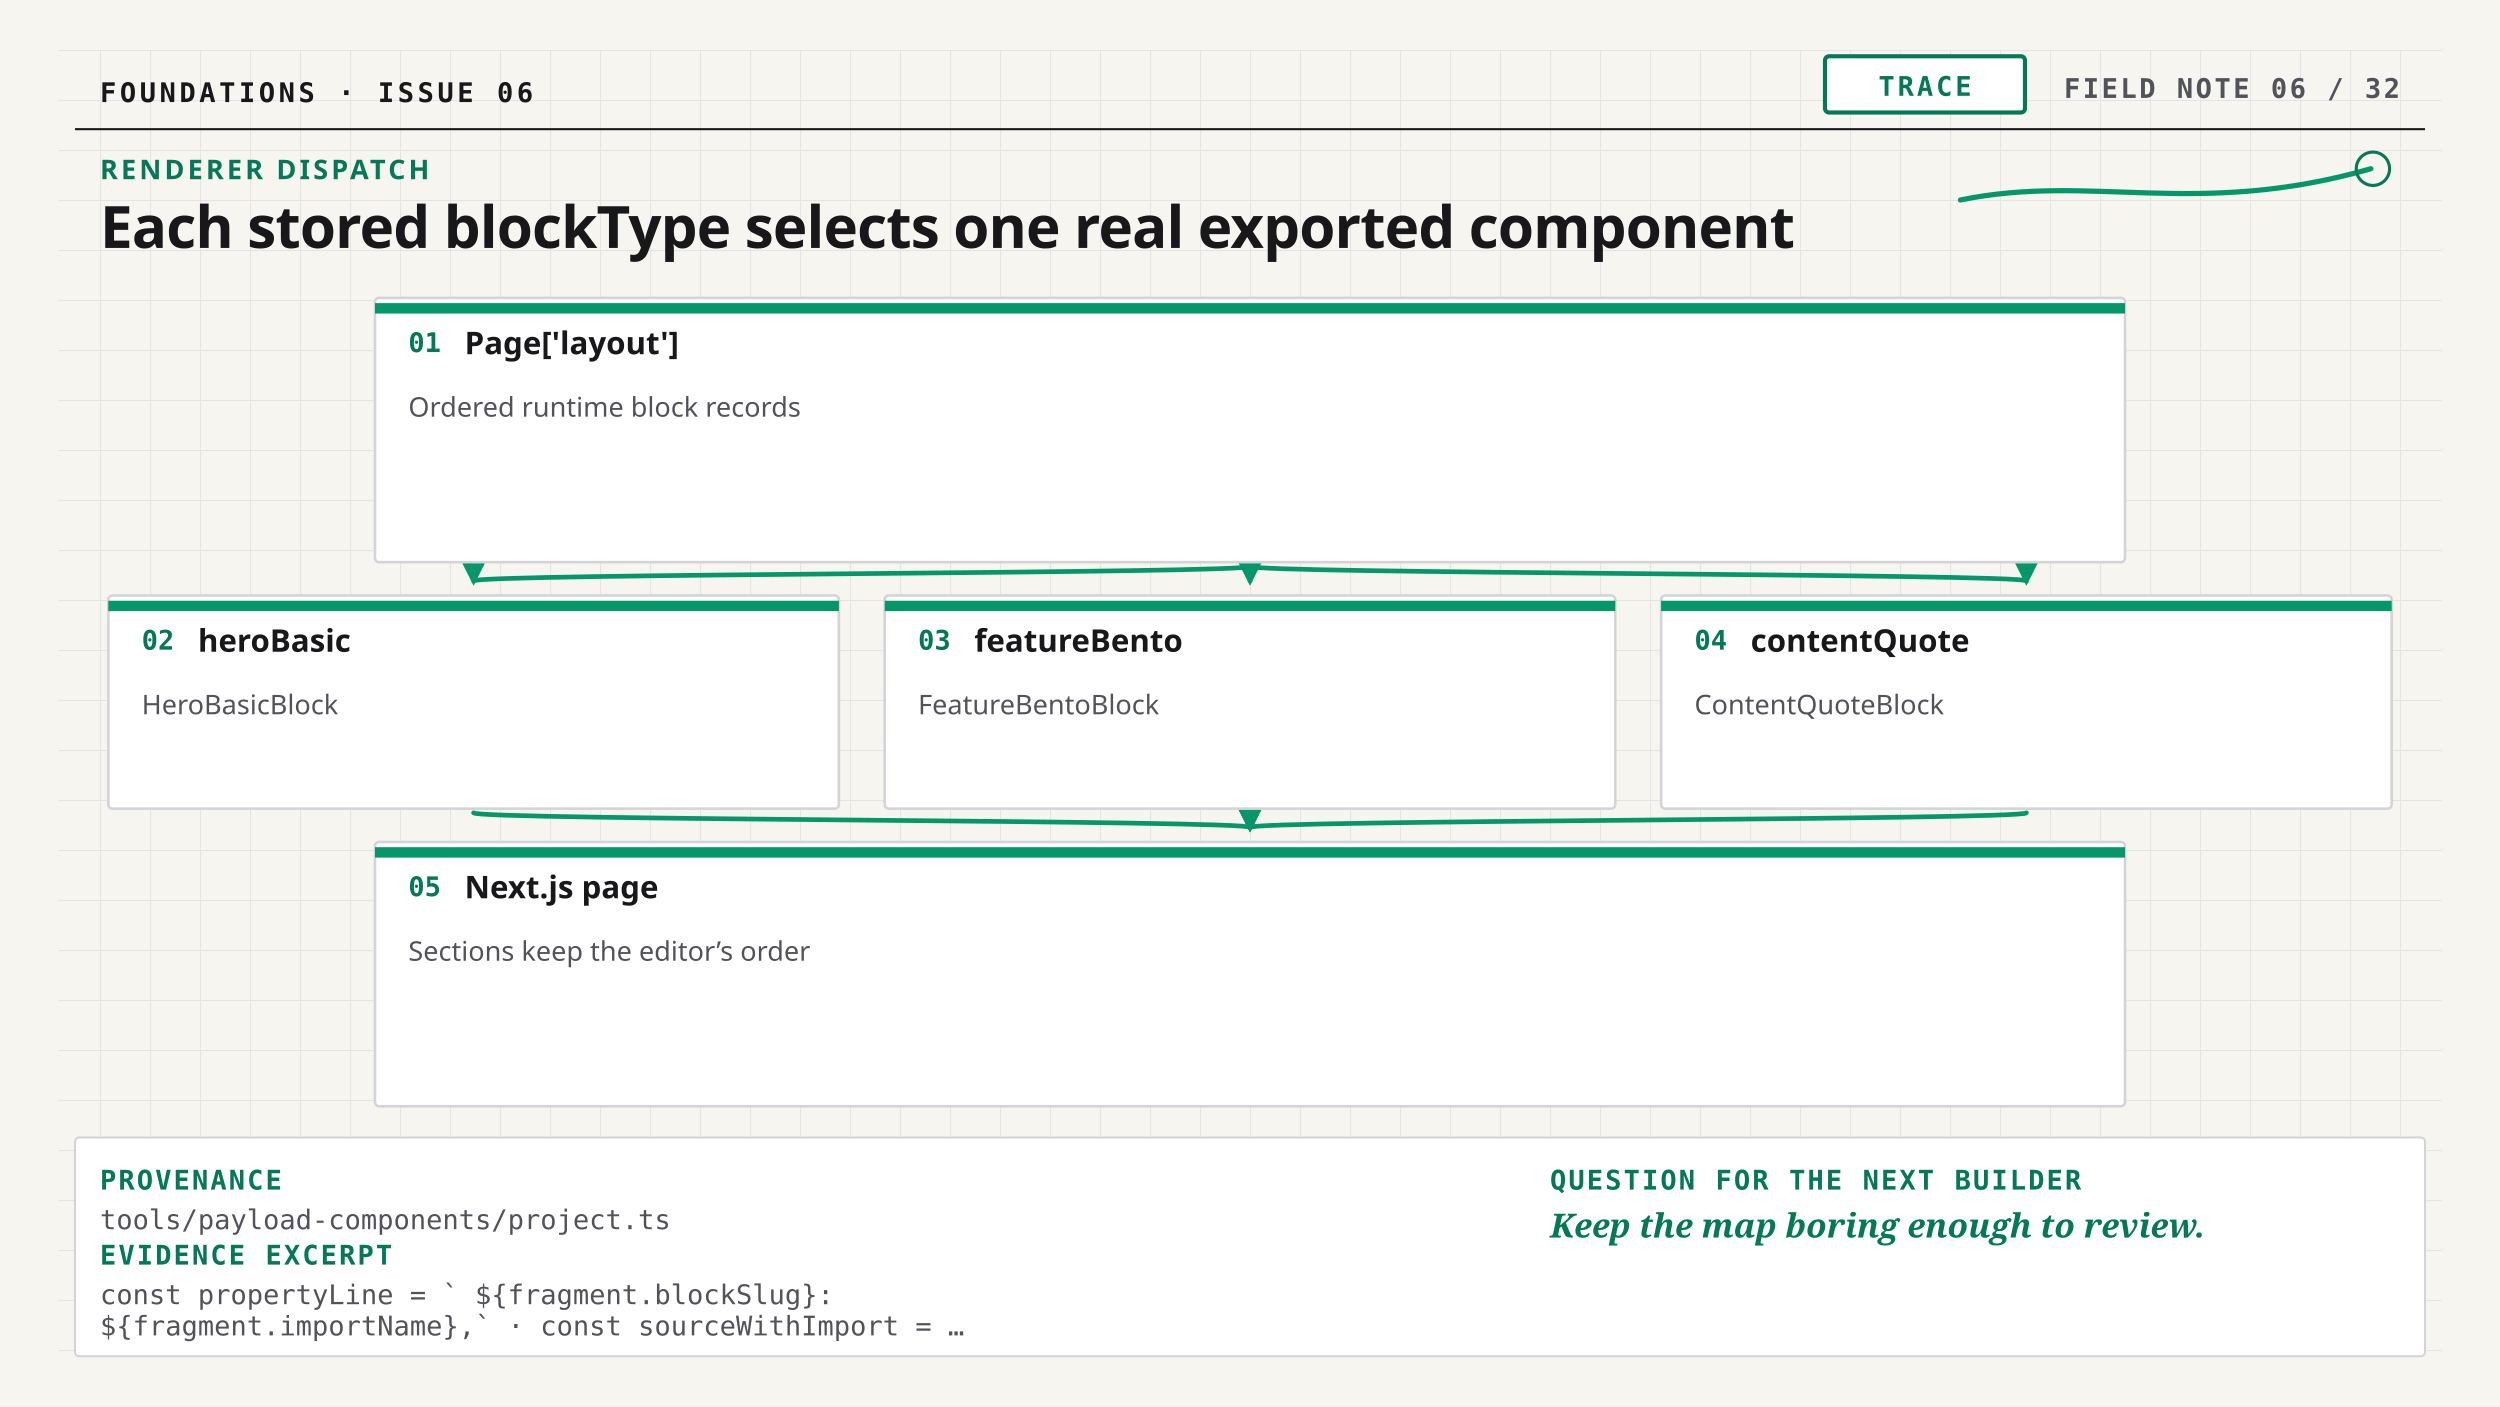
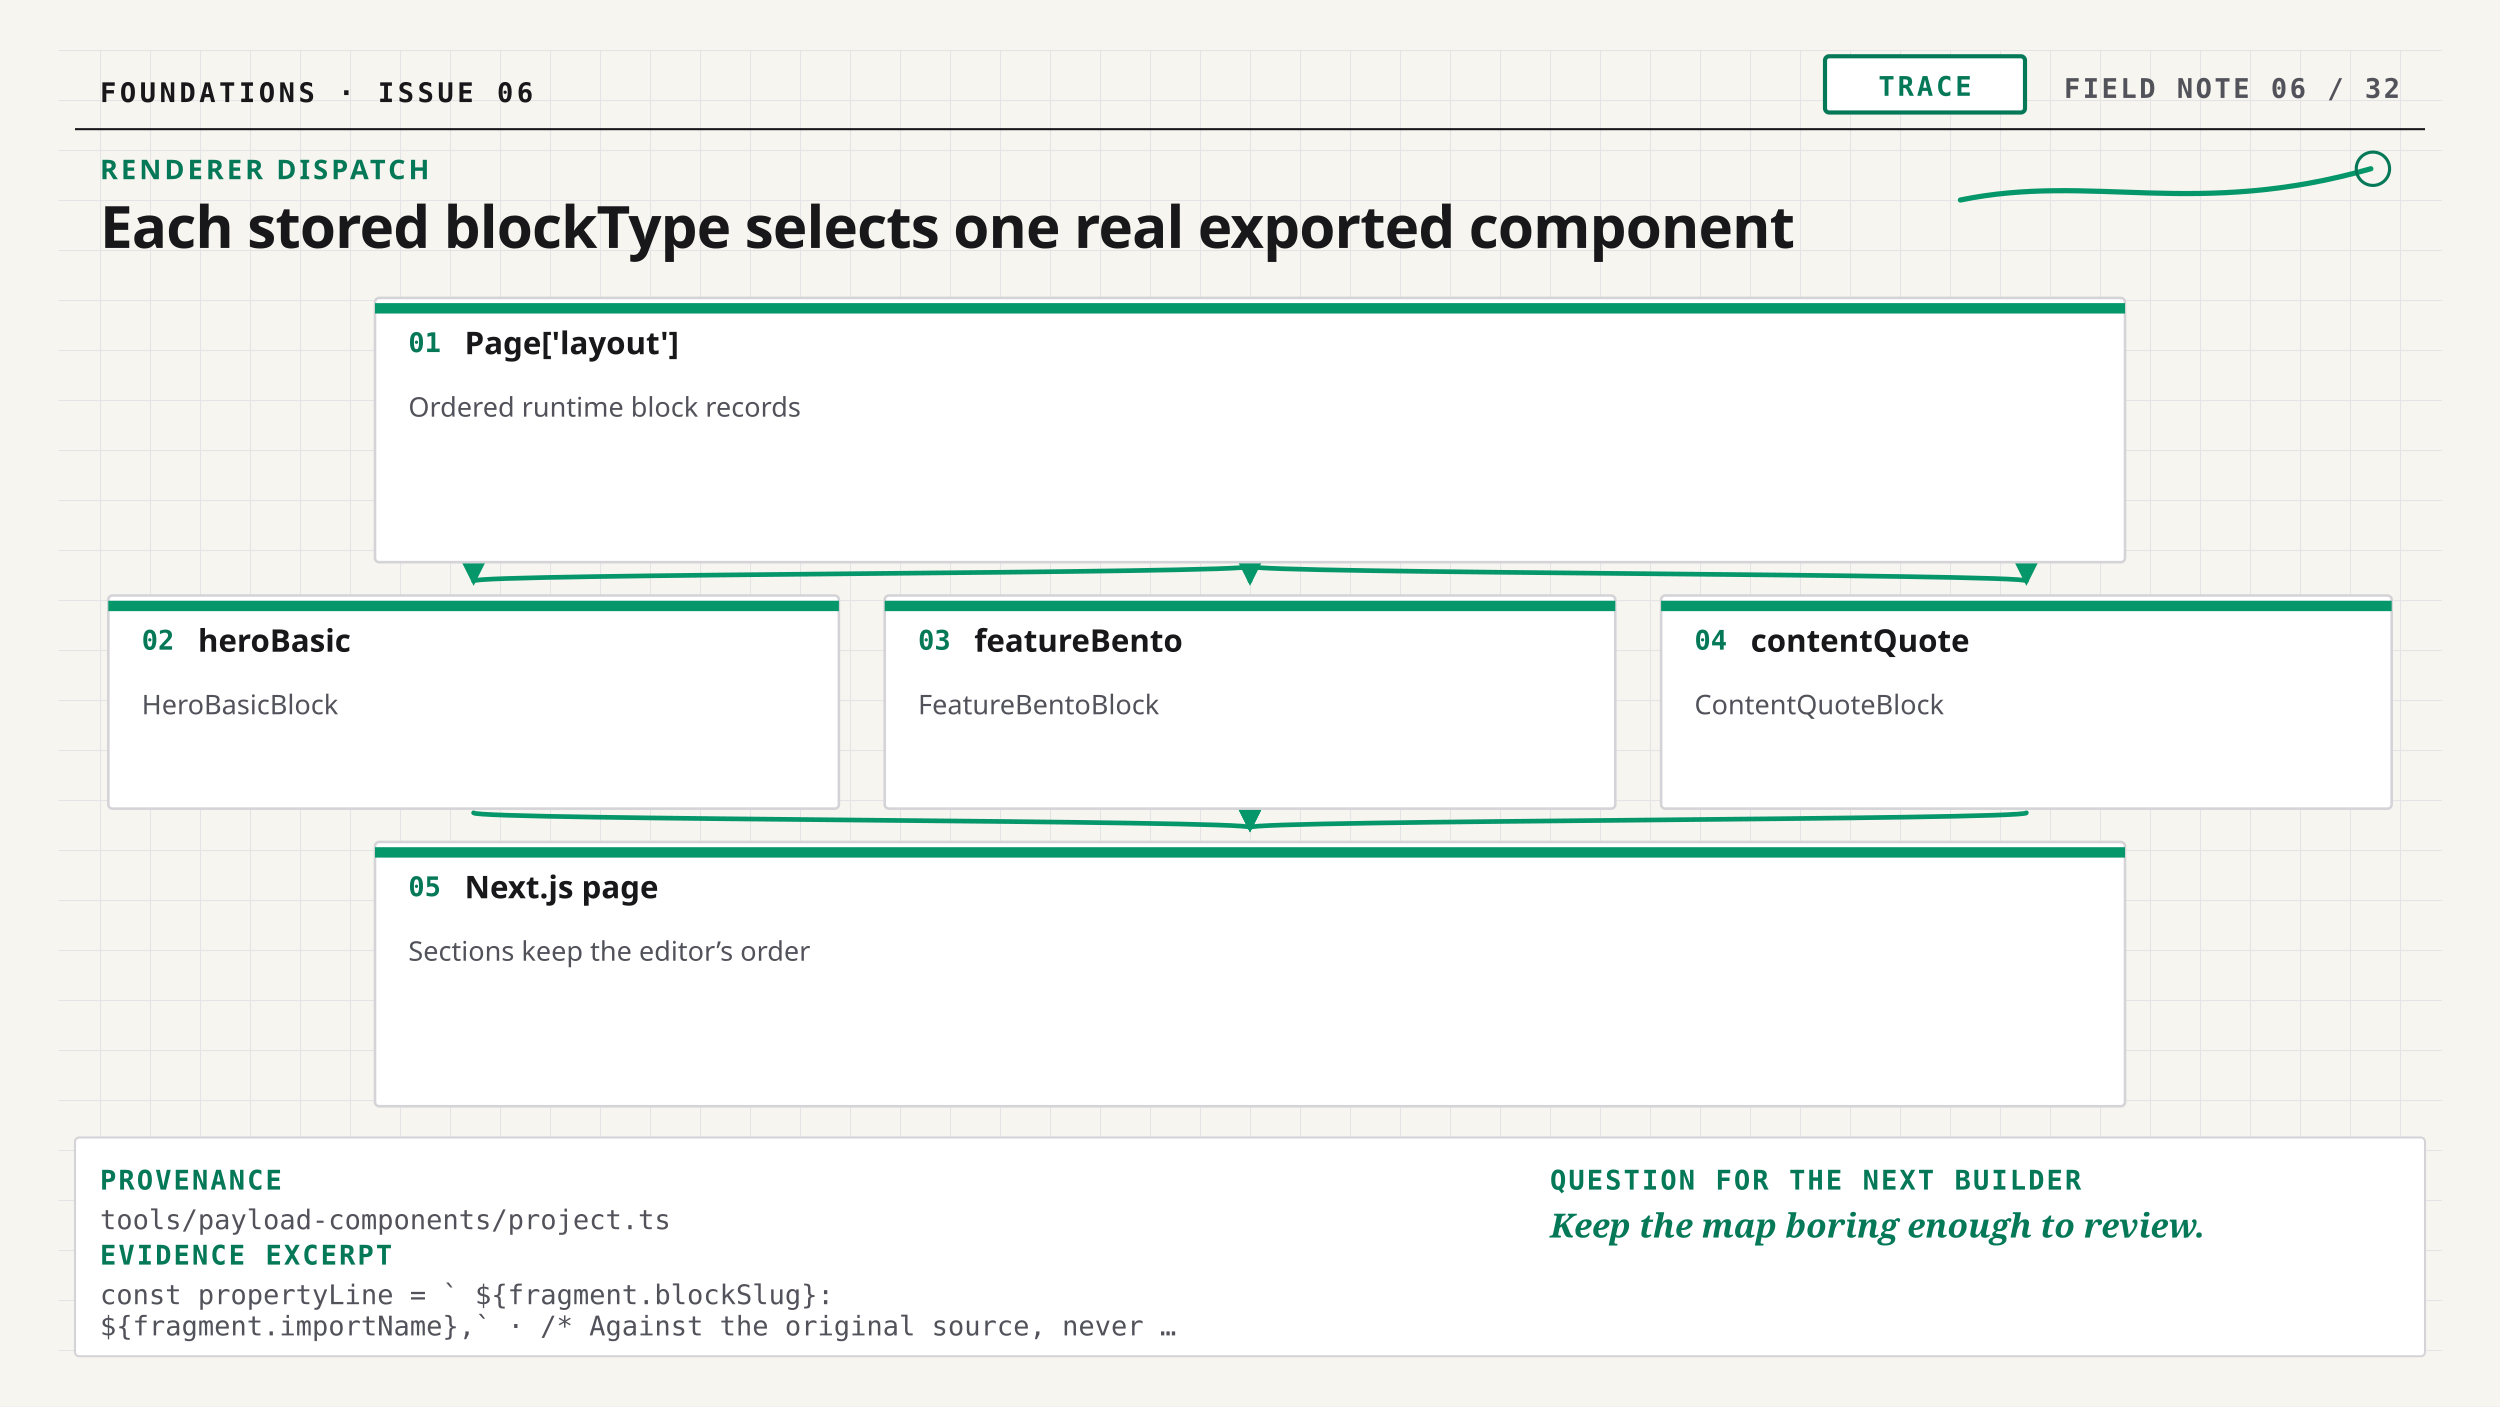
<svg xmlns="http://www.w3.org/2000/svg" viewBox="0 0 1200 675" role="img" aria-labelledby="diagram-title diagram-description" class="diagram diagram--trace" data-mode="trace" data-series="foundations" data-issue="06">
  <defs>
    <pattern id="journal-grid-pattern" width="24" height="24" patternUnits="userSpaceOnUse">
      <path d="M 24 0 L 0 0 0 24" fill="none" stroke="#e4e4e7" stroke-width="1" />
    </pattern>
    <marker id="journal-arrow" viewBox="0 0 10 10" refX="8.5" refY="5" markerWidth="7" markerHeight="7" orient="auto-start-reverse">
      <path d="M 0 0 L 10 5 L 0 10 z" fill="#059669" />
    </marker>
    <style>
      .diagram {
        background: #f7f5ef;
        color: #18181b;
      }
      .paper {
        fill: #f7f5ef;
      }
      .grid {
        fill: url(#journal-grid-pattern);
      }
      .masthead,
      .mode-label,
      .folio-label,
      .footer-label,
      .node-index,
      .edge-label,
      .node-title--mono,
      .node-body--mono,
      .provenance-line {
        font-family: ui-monospace, SFMono-Regular, Menlo, monospace;
      }
      .masthead {
        fill: #18181b;
        font-size: 13px;
        font-weight: 700;
        letter-spacing: 1.7px;
      }
      .kicker {
        fill: #047857;
        font-family: ui-sans-serif, system-ui, sans-serif;
        font-size: 13px;
        font-weight: 750;
        letter-spacing: 1.5px;
      }
      .headline {
        fill: #18181b;
        font-family: ui-sans-serif, system-ui, sans-serif;
        font-size: 28px;
        font-weight: 720;
        letter-spacing: -0.4px;
      }
      .mode-box {
        fill: #ffffff;
        stroke: #047857;
        stroke-width: 2;
      }
      .mode-label {
        fill: #047857;
        font-size: 13px;
        font-weight: 750;
        letter-spacing: 1.4px;
      }
      .folio-label {
        fill: #52525b;
        font-size: 13px;
        font-weight: 650;
        letter-spacing: 1.2px;
      }
      .journal-rule {
        stroke: #18181b;
        stroke-width: 1;
      }
      .accent-path {
        fill: none;
        stroke: #059669;
        stroke-linecap: round;
        stroke-width: 2.5;
      }
      .edge-path {
        fill: none;
        stroke: #059669;
        stroke-linecap: round;
        stroke-width: 2.25;
      }
      .diagram--join .edge-path {
        stroke-dasharray: 7 5;
      }
      .diagram--inspect .edge-path {
        stroke-width: 1.75;
      }
      .edge-label-paper {
        fill: #f7f5ef;
        stroke: #e4e4e7;
        stroke-width: 1;
      }
      .edge-label {
        fill: #047857;
        font-size: 13px;
        font-weight: 700;
      }
      .node-card {
        fill: #ffffff;
        stroke: #d4d4d8;
        stroke-width: 1.25;
      }
      .diagram--inspect .node-card {
        stroke: #18181b;
      }
      .node--terminal .node-card {
        fill: #18181b;
        stroke: #18181b;
      }
      .node-rule {
        stroke: #059669;
        stroke-width: 5;
      }
      .node-index {
        fill: #047857;
        font-size: 13px;
        font-weight: 700;
      }
      .node-title {
        fill: #18181b;
        font-family: ui-sans-serif, system-ui, sans-serif;
        font-size: 15px;
        font-weight: 720;
      }
      .node-body {
        fill: #52525b;
        font-family: ui-sans-serif, system-ui, sans-serif;
        font-size: 13px;
        font-weight: 480;
      }
      .node--terminal .node-title,
      .node--terminal .node-body {
        fill: #ffffff;
      }
      .node--terminal .node-index {
        fill: #059669;
      }
      .footer-paper {
        fill: #ffffff;
        stroke: #d4d4d8;
        stroke-width: 1;
      }
      .footer-label {
        fill: #047857;
        font-size: 13px;
        font-weight: 700;
        letter-spacing: 1px;
      }
      .provenance-line,
      .evidence-line {
        fill: #52525b;
        font-size: 13px;
      }
      .evidence-line {
        font-family: ui-monospace, SFMono-Regular, Menlo, monospace;
      }
      .prompt {
        fill: #047857;
        font-family: Georgia, serif;
        font-size: 16px;
        font-style: italic;
        font-weight: 650;
      }
      .registration {
        fill: none;
        stroke: #047857;
        stroke-width: 1.5;
      }
    </style>
  </defs>
  <rect class="paper" width="1200" height="675" />
  <rect class="grid" data-journal-part="grid" x="28" y="24" width="1144" height="627" />
  <path class="journal-rule" d="M 36 62 H 1164" />
  <g data-journal-part="masthead">
    <text class="masthead" x="48" y="49">FOUNDATIONS · ISSUE 06</text>
  </g>
  <g data-journal-part="mode">
    <rect class="mode-box" x="876" y="27" width="96" height="27" rx="2" />
    <text class="mode-label" x="924" y="46" text-anchor="middle">TRACE</text>
  </g>
  <g data-journal-part="folio">
    <text class="folio-label" x="1152" y="47" text-anchor="end">FIELD NOTE 06 / 32</text>
  </g>
  <text class="kicker" x="48" y="86">RENDERER DISPATCH</text>
  <text class="headline" x="48" y="119">Each stored blockType selects one real exported component</text>
  <path class="accent-path" d="M 941 96 C 1004 83, 1054 105, 1138 81" />
  <circle class="registration" cx="1139" cy="81" r="8" />
  <g data-diagram-layer="edges">
    <g class="edge">
      <path class="edge-path" data-edge-from="layout" data-edge-to="hero" data-edge-axis="vertical" d="M 600 271.846 C 600 275.346, 227.333 275.346, 227.333 278.846" marker-end="url(#journal-arrow)" />
    </g>
    <g class="edge">
      <path class="edge-path" data-edge-from="layout" data-edge-to="feature" data-edge-axis="vertical" d="M 600 271.846 C 600 275.346, 600 275.346, 600 278.846" marker-end="url(#journal-arrow)" />
    </g>
    <g class="edge">
      <path class="edge-path" data-edge-from="layout" data-edge-to="quote" data-edge-axis="vertical" d="M 600 271.846 C 600 275.346, 972.667 275.346, 972.667 278.846" marker-end="url(#journal-arrow)" />
    </g>
    <g class="edge">
      <path class="edge-path" data-edge-from="hero" data-edge-to="page" data-edge-axis="vertical" d="M 227.333 390.154 C 227.333 393.654, 600 393.654, 600 397.154" marker-end="url(#journal-arrow)" />
    </g>
    <g class="edge">
      <path class="edge-path" data-edge-from="feature" data-edge-to="page" data-edge-axis="vertical" d="M 600 390.154 C 600 393.654, 600 393.654, 600 397.154" marker-end="url(#journal-arrow)" />
    </g>
    <g class="edge">
      <path class="edge-path" data-edge-from="quote" data-edge-to="page" data-edge-axis="vertical" d="M 972.667 390.154 C 972.667 393.654, 600 393.654, 600 397.154" marker-end="url(#journal-arrow)" />
    </g>
  </g>
  <g data-diagram-layer="nodes">
    <g class="node node--code" data-node-id="layout" data-node-kind="code">
      <rect class="node-card" x="180" y="143" width="840" height="126.846" rx="2" />
      <path class="node-rule" d="M 180 148 H 1020" />
      <text class="node-index" x="196" y="169">01</text>
      <text class="node-title node-title--mono" x="223" y="170">Page['layout']</text>
      <text class="node-body node-body--mono" data-role="body-line" x="196" y="200">Ordered runtime block records</text>
    </g>
    <g class="node node--code" data-node-id="hero" data-node-kind="code">
      <rect class="node-card" x="52" y="285.846" width="350.667" height="102.308" rx="2" />
      <path class="node-rule" d="M 52 290.846 H 402.667" />
      <text class="node-index" x="68" y="311.846">02</text>
      <text class="node-title node-title--mono" x="95" y="312.846">heroBasic</text>
      <text class="node-body node-body--mono" data-role="body-line" x="68" y="342.846">HeroBasicBlock</text>
    </g>
    <g class="node node--code" data-node-id="feature" data-node-kind="code">
      <rect class="node-card" x="424.667" y="285.846" width="350.667" height="102.308" rx="2" />
      <path class="node-rule" d="M 424.667 290.846 H 775.333" />
      <text class="node-index" x="440.667" y="311.846">03</text>
      <text class="node-title node-title--mono" x="467.667" y="312.846">featureBento</text>
      <text class="node-body node-body--mono" data-role="body-line" x="440.667" y="342.846">FeatureBentoBlock</text>
    </g>
    <g class="node node--code" data-node-id="quote" data-node-kind="code">
      <rect class="node-card" x="797.333" y="285.846" width="350.667" height="102.308" rx="2" />
      <path class="node-rule" d="M 797.333 290.846 H 1148" />
      <text class="node-index" x="813.333" y="311.846">04</text>
      <text class="node-title node-title--mono" x="840.333" y="312.846">contentQuote</text>
      <text class="node-body node-body--mono" data-role="body-line" x="813.333" y="342.846">ContentQuoteBlock</text>
    </g>
    <g class="node node--standard" data-node-id="page" data-node-kind="standard">
      <rect class="node-card" x="180" y="404.154" width="840" height="126.846" rx="2" />
      <path class="node-rule" d="M 180 409.154 H 1020" />
      <text class="node-index" x="196" y="430.154">05</text>
      <text class="node-title" x="223" y="431.154">Next.js page</text>
      <text class="node-body" data-role="body-line" x="196" y="461.154">Sections keep the editor’s order</text>
    </g>
  </g>
  <rect class="footer-paper" x="36" y="546" width="1128" height="105" rx="2" />
  <g data-journal-part="provenance" data-provenance="tools/payload-components/project.ts">
    <text class="footer-label" x="48" y="571">PROVENANCE</text>
    <text class="provenance-line" x="48" y="590">tools/payload-components/project.ts</text>
  </g>
-   <g data-journal-part="evidence" data-evidence-excerpt="const propertyLine = `  ${fragment.blockSlug}: ${fragment.importName},`   const sourceWithImport = insertLineBeforeAnchor({     anchor: renderBlocksAnchor,     isPresent: (current) =&gt; hasNamedImport(current, fragment.importName, fragment.importPath),     line: importLine,     source,   })   const objectRange = findRenderBlocksObject(sourceWithImport)" data-evidence-truncated="true">
+   <g data-journal-part="evidence" data-evidence-excerpt="const propertyLine = `  ${fragment.blockSlug}: ${fragment.importName},`   /* Against the original source, never the in-memory patched copy: nothing is      written when a fragment fails, so an import this run would have added is      still absent on disk. Listing one the file already has would have the user      paste a duplicate. */   const hasImportOnDisk = hasNamedImport(source, fragment.importName, fragment.importPath)   const describeFailure = (missing: string) =&gt;     describeFragmentFailure({" data-evidence-truncated="true">
    <text class="footer-label" x="48" y="607">EVIDENCE EXCERPT</text>
    <text class="evidence-line" x="48" y="626">const propertyLine = ` ${fragment.blockSlug}:</text>
-     <text class="evidence-line" x="48" y="641">${fragment.importName},` · const sourceWithImport = …</text>
+     <text class="evidence-line" x="48" y="641">${fragment.importName},` · /* Against the original source, never …</text>
  </g>
  <g data-journal-part="prompt" data-prompt="Keep the map boring enough to review.">
    <text class="footer-label" x="744" y="571">QUESTION FOR THE NEXT BUILDER</text>
    <text class="prompt" x="744" y="594">Keep the map boring enough to review.</text>
  </g>
</svg>
